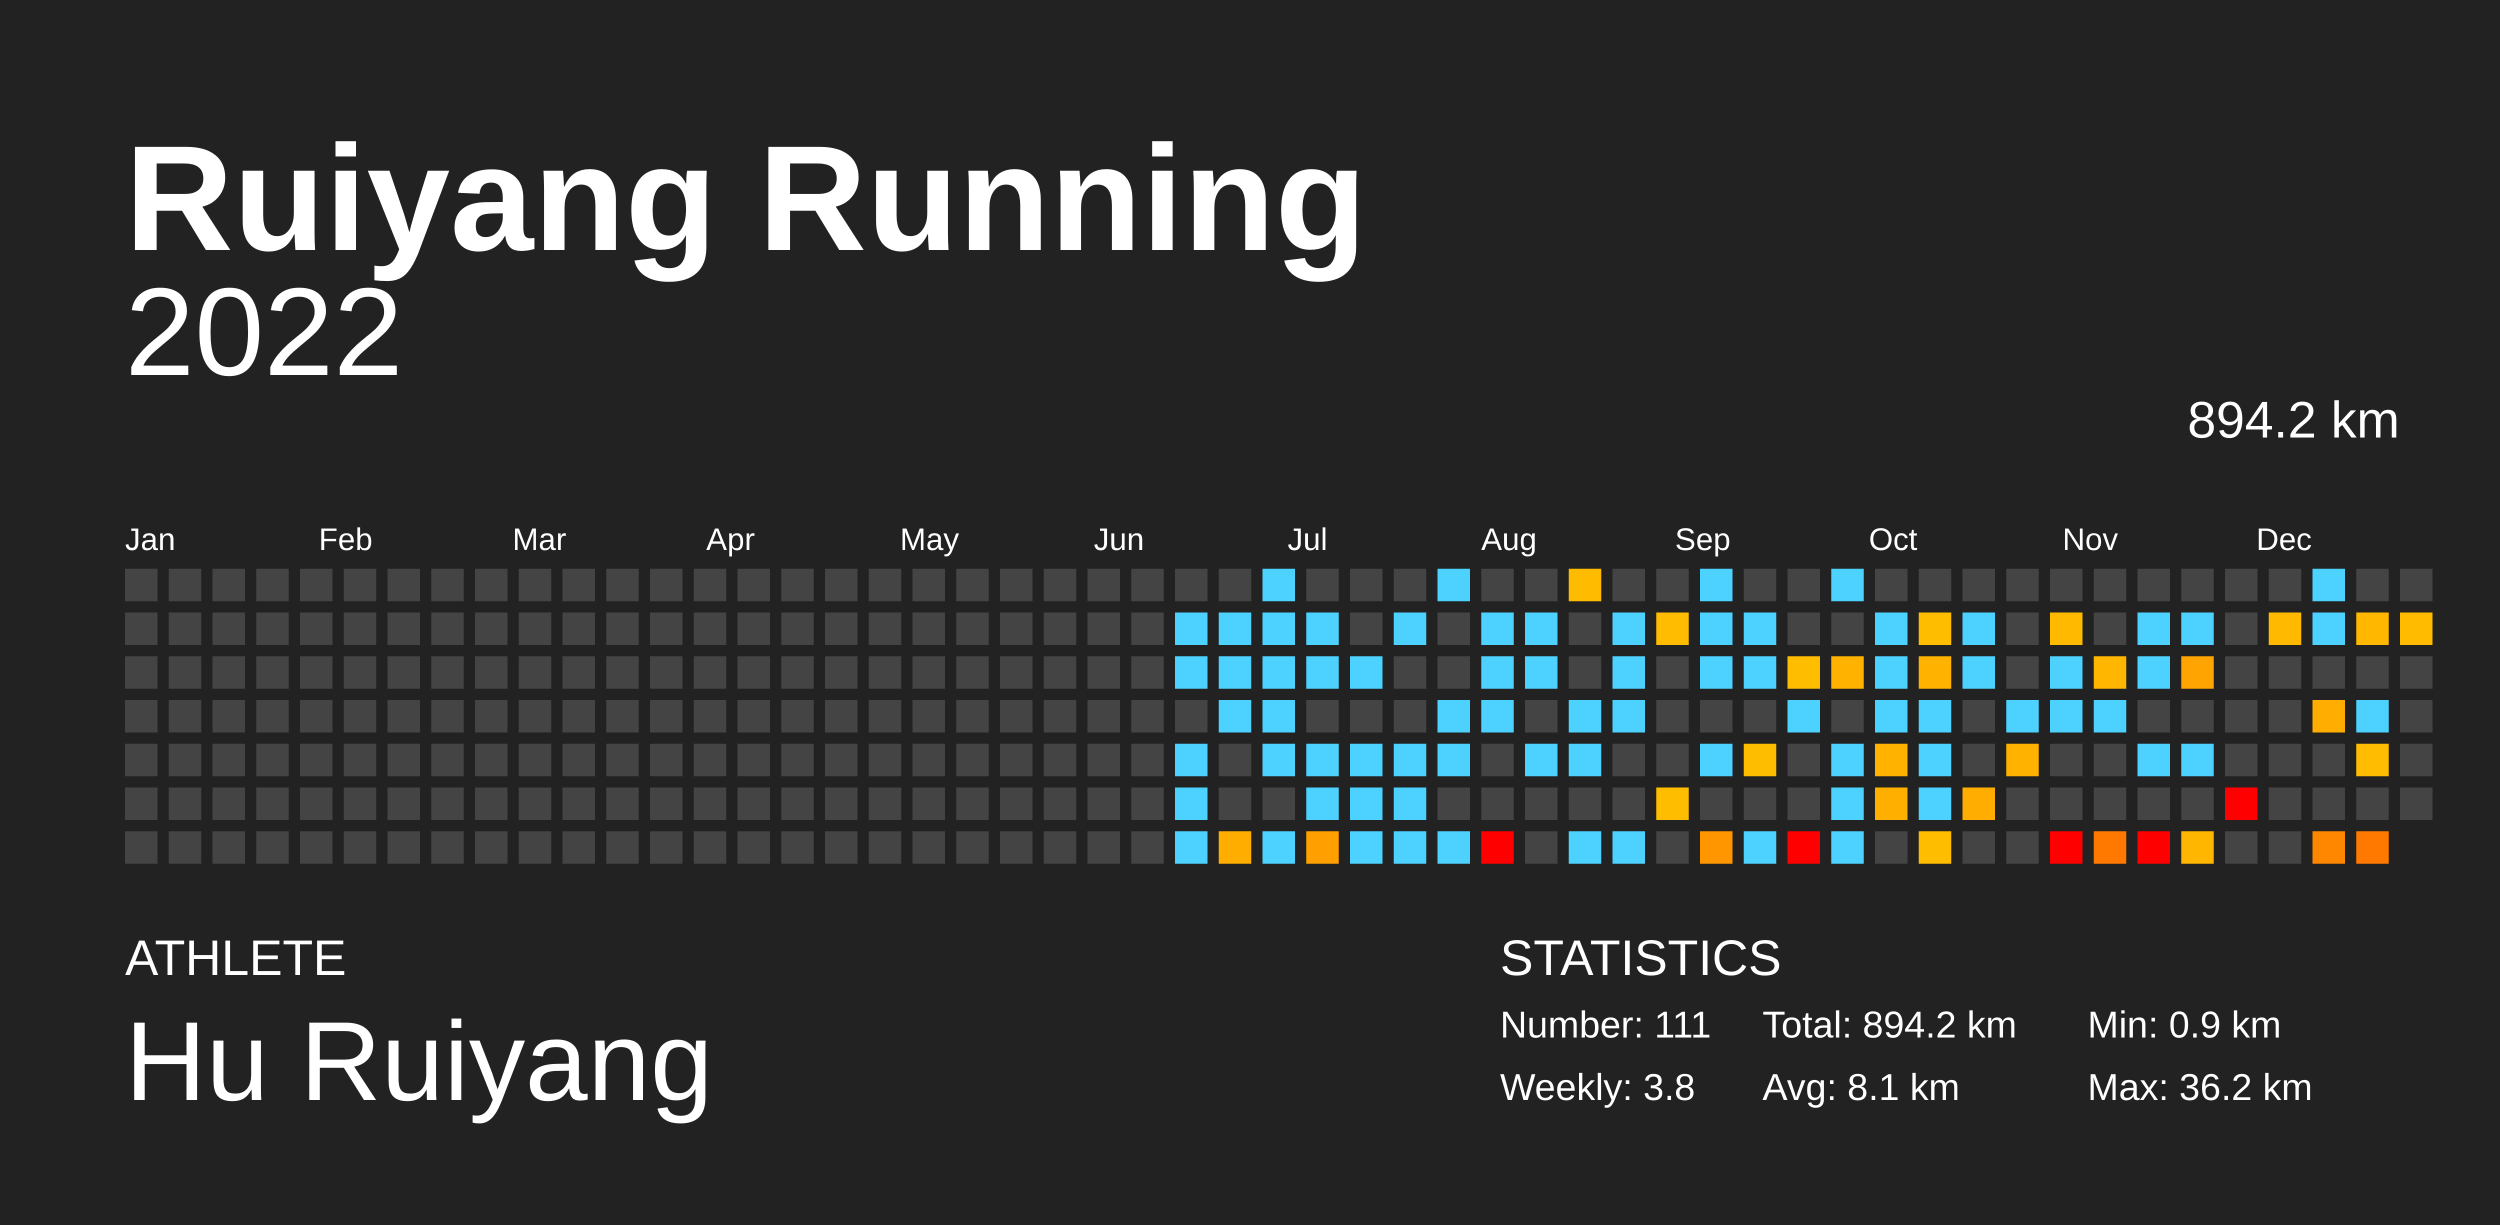
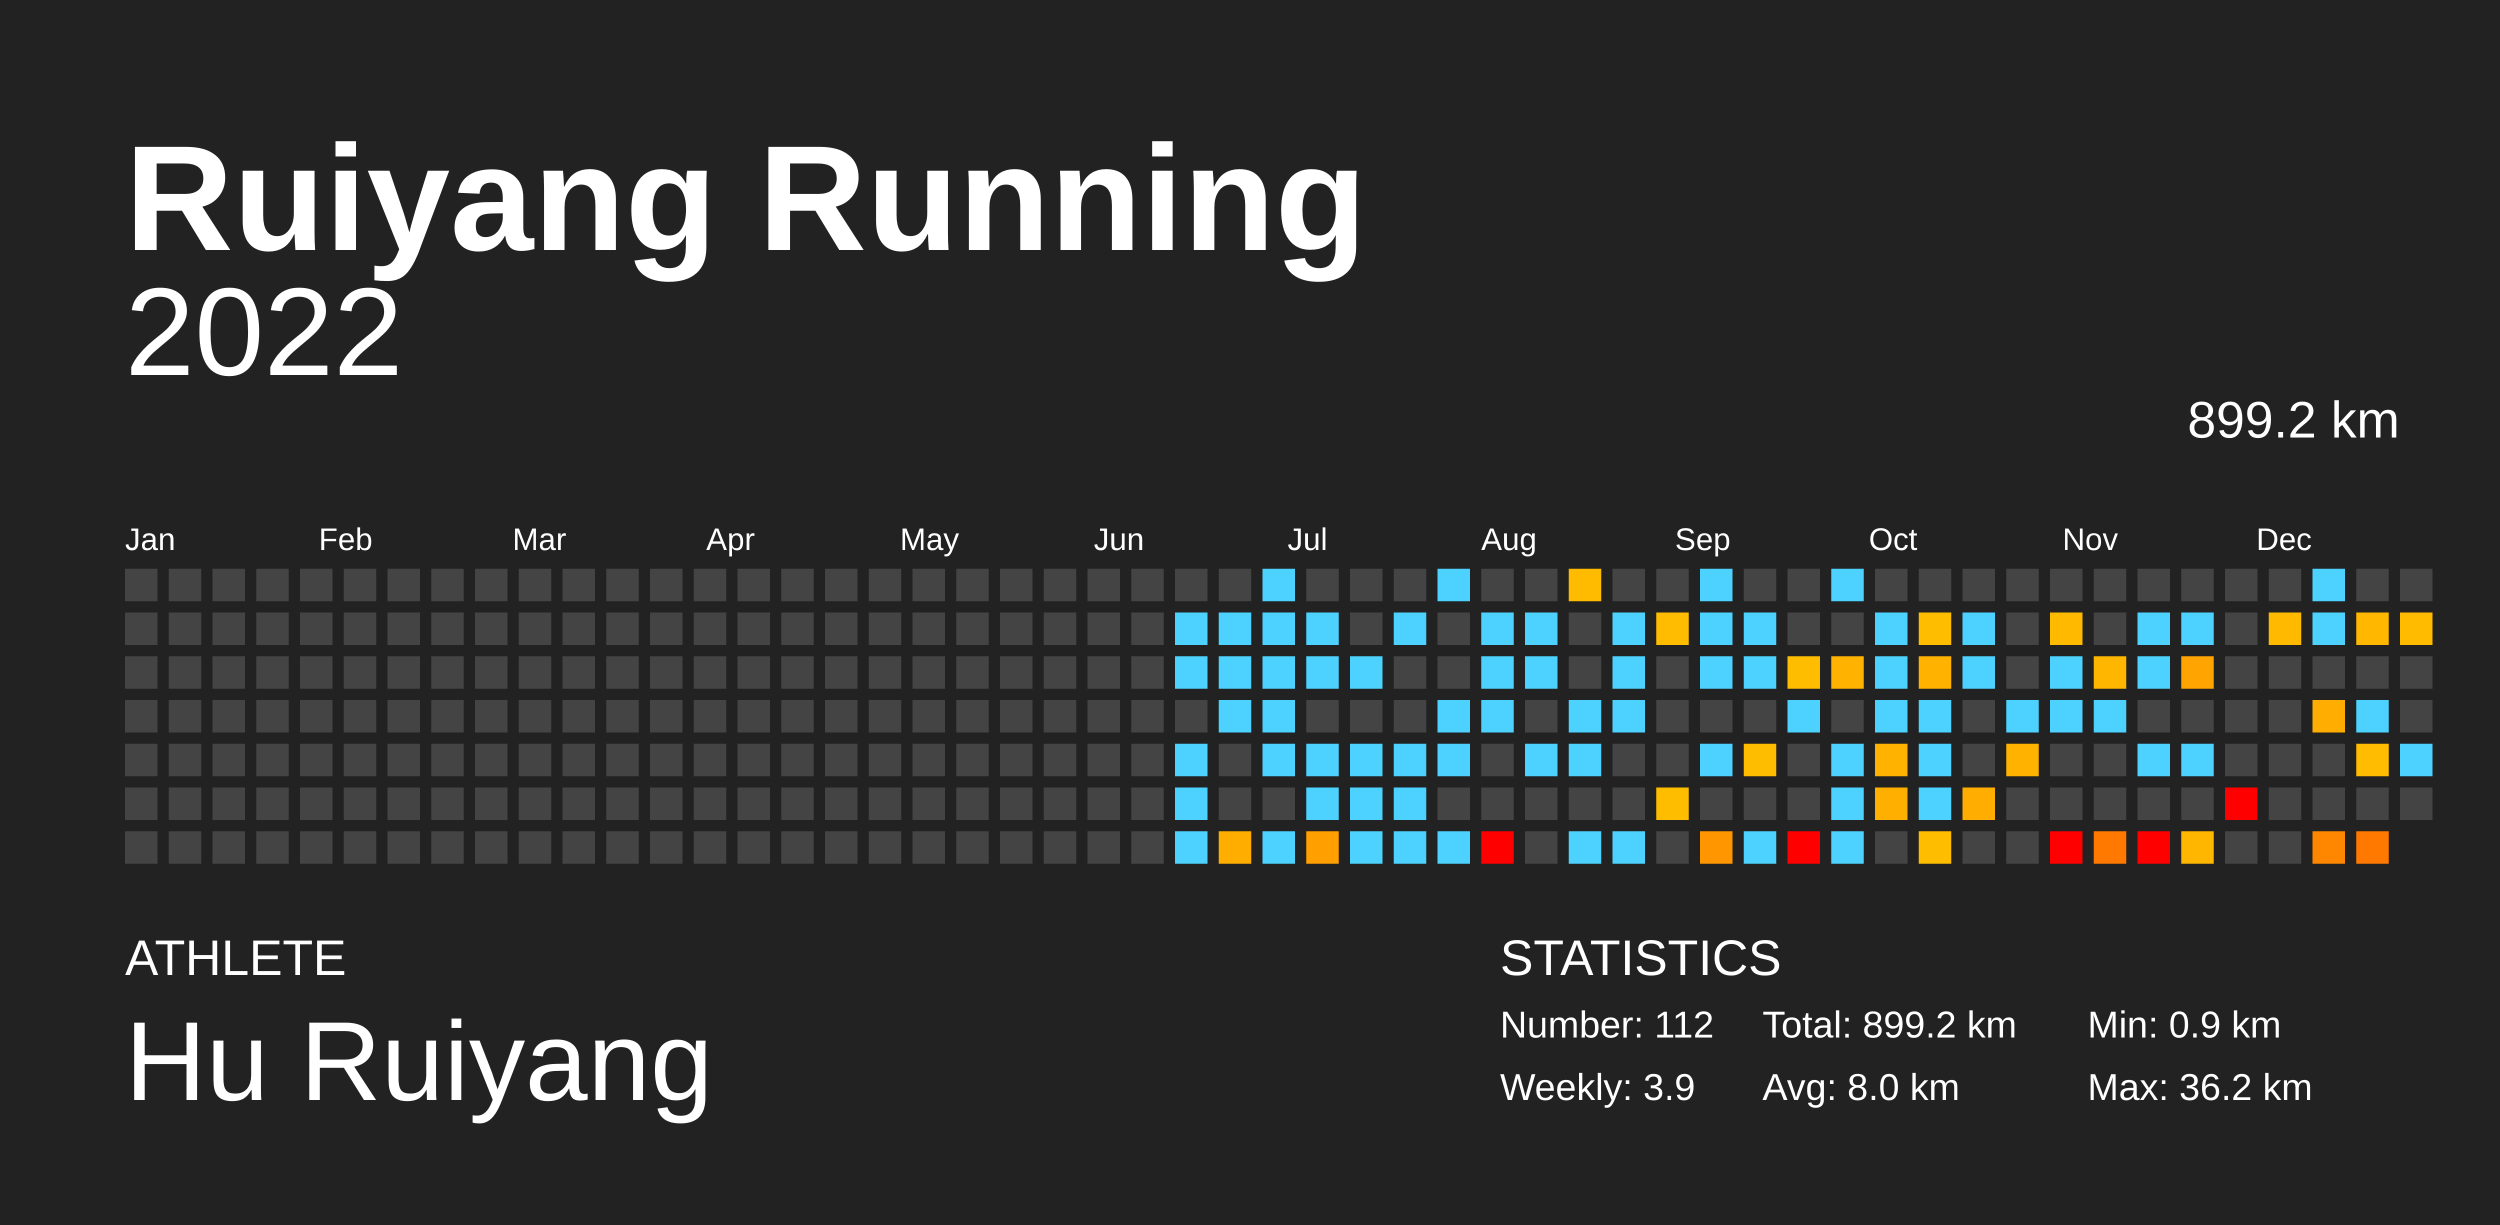
<svg xmlns="http://www.w3.org/2000/svg" baseProfile="full" height="98mm" version="1.1" viewBox="0,0,200,98" width="200mm">
  <defs />
  <rect fill="#222222" height="98" width="200" x="0" y="0" />
  <text fill="#FFFFFF" style="font-size:12px; font-family:Arial; font-weight:bold;" x="10" y="20">Ruiyang Running</text>
  <text fill="#FFFFFF" style="font-size:4px; font-family:Arial" x="10" y="78">ATHLETE</text>
  <text fill="#FFFFFF" style="font-size:9px; font-family:Arial" x="10" y="88">Hu Ruiyang</text>
  <text fill="#FFFFFF" style="font-size:4px; font-family:Arial" x="120" y="78">STATISTICS</text>
-   <text fill="#FFFFFF" style="font-size:3px; font-family:Arial" x="120" y="83">Number: 111</text>
-   <text fill="#FFFFFF" style="font-size:3px; font-family:Arial" x="120" y="88">Weekly: 3.8</text>
-   <text fill="#FFFFFF" style="font-size:3px; font-family:Arial" x="141" y="83">Total: 894.2 km</text>
-   <text fill="#FFFFFF" style="font-size:3px; font-family:Arial" x="141" y="88">Avg: 8.1 km</text>
+   <text fill="#FFFFFF" style="font-size:3px; font-family:Arial" x="120" y="83">Number: 112</text>
+   <text fill="#FFFFFF" style="font-size:3px; font-family:Arial" x="120" y="88">Weekly: 3.9</text>
+   <text fill="#FFFFFF" style="font-size:3px; font-family:Arial" x="141" y="83">Total: 899.2 km</text>
+   <text fill="#FFFFFF" style="font-size:3px; font-family:Arial" x="141" y="88">Avg: 8.0 km</text>
  <text fill="#FFFFFF" style="font-size:3px; font-family:Arial" x="167" y="83">Min: 0.9 km</text>
  <text fill="#FFFFFF" style="font-size:3px; font-family:Arial" x="167" y="88">Max: 36.2 km</text>
  <text alignment-baseline="hanging" fill="#FFFFFF" style="font-size:10.0px; font-family:Arial;" x="10" y="30">2022</text>
-   <text alignment-baseline="hanging" fill="#FFFFFF" style="font-size:4.125px; font-family:Arial;" x="175" y="35">894.2 km</text>
+   <text alignment-baseline="hanging" fill="#FFFFFF" style="font-size:4.125px; font-family:Arial;" x="175" y="35">899.2 km</text>
  <text fill="#FFFFFF" style="font-size:2.5px; font-family:Arial" x="10.0" y="44">Jan</text>
  <text fill="#FFFFFF" style="font-size:2.5px; font-family:Arial" x="25.5" y="44">Feb</text>
  <text fill="#FFFFFF" style="font-size:2.5px; font-family:Arial" x="41.0" y="44">Mar</text>
  <text fill="#FFFFFF" style="font-size:2.5px; font-family:Arial" x="56.5" y="44">Apr</text>
  <text fill="#FFFFFF" style="font-size:2.5px; font-family:Arial" x="72.0" y="44">May</text>
  <text fill="#FFFFFF" style="font-size:2.5px; font-family:Arial" x="87.5" y="44">Jun</text>
  <text fill="#FFFFFF" style="font-size:2.5px; font-family:Arial" x="103.0" y="44">Jul</text>
  <text fill="#FFFFFF" style="font-size:2.5px; font-family:Arial" x="118.5" y="44">Aug</text>
  <text fill="#FFFFFF" style="font-size:2.5px; font-family:Arial" x="134.0" y="44">Sep</text>
  <text fill="#FFFFFF" style="font-size:2.5px; font-family:Arial" x="149.5" y="44">Oct</text>
  <text fill="#FFFFFF" style="font-size:2.5px; font-family:Arial" x="165.0" y="44">Nov</text>
  <text fill="#FFFFFF" style="font-size:2.5px; font-family:Arial" x="180.5" y="44">Dec</text>
  <rect fill="#444444" height="2.6" width="2.6" x="10.0" y="45.5" />
  <rect fill="#444444" height="2.6" width="2.6" x="10.0" y="49.0" />
  <rect fill="#444444" height="2.6" width="2.6" x="10.0" y="52.5" />
  <rect fill="#444444" height="2.6" width="2.6" x="10.0" y="56.0" />
  <rect fill="#444444" height="2.6" width="2.6" x="10.0" y="59.5" />
  <rect fill="#444444" height="2.6" width="2.6" x="10.0" y="63.0" />
  <rect fill="#444444" height="2.6" width="2.6" x="10.0" y="66.5" />
  <rect fill="#444444" height="2.6" width="2.6" x="13.5" y="45.5" />
  <rect fill="#444444" height="2.6" width="2.6" x="13.5" y="49.0" />
  <rect fill="#444444" height="2.6" width="2.6" x="13.5" y="52.5" />
  <rect fill="#444444" height="2.6" width="2.6" x="13.5" y="56.0" />
  <rect fill="#444444" height="2.6" width="2.6" x="13.5" y="59.5" />
  <rect fill="#444444" height="2.6" width="2.6" x="13.5" y="63.0" />
  <rect fill="#444444" height="2.6" width="2.6" x="13.5" y="66.5" />
  <rect fill="#444444" height="2.6" width="2.6" x="17.0" y="45.5" />
  <rect fill="#444444" height="2.6" width="2.6" x="17.0" y="49.0" />
  <rect fill="#444444" height="2.6" width="2.6" x="17.0" y="52.5" />
  <rect fill="#444444" height="2.6" width="2.6" x="17.0" y="56.0" />
  <rect fill="#444444" height="2.6" width="2.6" x="17.0" y="59.5" />
  <rect fill="#444444" height="2.6" width="2.6" x="17.0" y="63.0" />
  <rect fill="#444444" height="2.6" width="2.6" x="17.0" y="66.5" />
  <rect fill="#444444" height="2.6" width="2.6" x="20.5" y="45.5" />
  <rect fill="#444444" height="2.6" width="2.6" x="20.5" y="49.0" />
  <rect fill="#444444" height="2.6" width="2.6" x="20.5" y="52.5" />
  <rect fill="#444444" height="2.6" width="2.6" x="20.5" y="56.0" />
  <rect fill="#444444" height="2.6" width="2.6" x="20.5" y="59.5" />
  <rect fill="#444444" height="2.6" width="2.6" x="20.5" y="63.0" />
  <rect fill="#444444" height="2.6" width="2.6" x="20.5" y="66.5" />
  <rect fill="#444444" height="2.6" width="2.6" x="24.0" y="45.5" />
  <rect fill="#444444" height="2.6" width="2.6" x="24.0" y="49.0" />
  <rect fill="#444444" height="2.6" width="2.6" x="24.0" y="52.5" />
  <rect fill="#444444" height="2.6" width="2.6" x="24.0" y="56.0" />
  <rect fill="#444444" height="2.6" width="2.6" x="24.0" y="59.5" />
  <rect fill="#444444" height="2.6" width="2.6" x="24.0" y="63.0" />
  <rect fill="#444444" height="2.6" width="2.6" x="24.0" y="66.5" />
  <rect fill="#444444" height="2.6" width="2.6" x="27.5" y="45.5" />
  <rect fill="#444444" height="2.6" width="2.6" x="27.5" y="49.0" />
  <rect fill="#444444" height="2.6" width="2.6" x="27.5" y="52.5" />
  <rect fill="#444444" height="2.6" width="2.6" x="27.5" y="56.0" />
  <rect fill="#444444" height="2.6" width="2.6" x="27.5" y="59.5" />
  <rect fill="#444444" height="2.6" width="2.6" x="27.5" y="63.0" />
  <rect fill="#444444" height="2.6" width="2.6" x="27.5" y="66.5" />
  <rect fill="#444444" height="2.6" width="2.6" x="31.0" y="45.5" />
  <rect fill="#444444" height="2.6" width="2.6" x="31.0" y="49.0" />
  <rect fill="#444444" height="2.6" width="2.6" x="31.0" y="52.5" />
  <rect fill="#444444" height="2.6" width="2.6" x="31.0" y="56.0" />
  <rect fill="#444444" height="2.6" width="2.6" x="31.0" y="59.5" />
  <rect fill="#444444" height="2.6" width="2.6" x="31.0" y="63.0" />
  <rect fill="#444444" height="2.6" width="2.6" x="31.0" y="66.5" />
  <rect fill="#444444" height="2.6" width="2.6" x="34.5" y="45.5" />
  <rect fill="#444444" height="2.6" width="2.6" x="34.5" y="49.0" />
  <rect fill="#444444" height="2.6" width="2.6" x="34.5" y="52.5" />
  <rect fill="#444444" height="2.6" width="2.6" x="34.5" y="56.0" />
  <rect fill="#444444" height="2.6" width="2.6" x="34.5" y="59.5" />
  <rect fill="#444444" height="2.6" width="2.6" x="34.5" y="63.0" />
  <rect fill="#444444" height="2.6" width="2.6" x="34.5" y="66.5" />
  <rect fill="#444444" height="2.6" width="2.6" x="38.0" y="45.5" />
  <rect fill="#444444" height="2.6" width="2.6" x="38.0" y="49.0" />
  <rect fill="#444444" height="2.6" width="2.6" x="38.0" y="52.5" />
  <rect fill="#444444" height="2.6" width="2.6" x="38.0" y="56.0" />
  <rect fill="#444444" height="2.6" width="2.6" x="38.0" y="59.5" />
  <rect fill="#444444" height="2.6" width="2.6" x="38.0" y="63.0" />
  <rect fill="#444444" height="2.6" width="2.6" x="38.0" y="66.5" />
  <rect fill="#444444" height="2.6" width="2.6" x="41.5" y="45.5" />
  <rect fill="#444444" height="2.6" width="2.6" x="41.5" y="49.0" />
  <rect fill="#444444" height="2.6" width="2.6" x="41.5" y="52.5" />
  <rect fill="#444444" height="2.6" width="2.6" x="41.5" y="56.0" />
  <rect fill="#444444" height="2.6" width="2.6" x="41.5" y="59.5" />
  <rect fill="#444444" height="2.6" width="2.6" x="41.5" y="63.0" />
  <rect fill="#444444" height="2.6" width="2.6" x="41.5" y="66.5" />
  <rect fill="#444444" height="2.6" width="2.6" x="45.0" y="45.5" />
  <rect fill="#444444" height="2.6" width="2.6" x="45.0" y="49.0" />
  <rect fill="#444444" height="2.6" width="2.6" x="45.0" y="52.5" />
  <rect fill="#444444" height="2.6" width="2.6" x="45.0" y="56.0" />
  <rect fill="#444444" height="2.6" width="2.6" x="45.0" y="59.5" />
  <rect fill="#444444" height="2.6" width="2.6" x="45.0" y="63.0" />
  <rect fill="#444444" height="2.6" width="2.6" x="45.0" y="66.5" />
  <rect fill="#444444" height="2.6" width="2.6" x="48.5" y="45.5" />
  <rect fill="#444444" height="2.6" width="2.6" x="48.5" y="49.0" />
  <rect fill="#444444" height="2.6" width="2.6" x="48.5" y="52.5" />
  <rect fill="#444444" height="2.6" width="2.6" x="48.5" y="56.0" />
  <rect fill="#444444" height="2.6" width="2.6" x="48.5" y="59.5" />
  <rect fill="#444444" height="2.6" width="2.6" x="48.5" y="63.0" />
  <rect fill="#444444" height="2.6" width="2.6" x="48.5" y="66.5" />
  <rect fill="#444444" height="2.6" width="2.6" x="52.0" y="45.5" />
  <rect fill="#444444" height="2.6" width="2.6" x="52.0" y="49.0" />
  <rect fill="#444444" height="2.6" width="2.6" x="52.0" y="52.5" />
  <rect fill="#444444" height="2.6" width="2.6" x="52.0" y="56.0" />
  <rect fill="#444444" height="2.6" width="2.6" x="52.0" y="59.5" />
  <rect fill="#444444" height="2.6" width="2.6" x="52.0" y="63.0" />
  <rect fill="#444444" height="2.6" width="2.6" x="52.0" y="66.5" />
  <rect fill="#444444" height="2.6" width="2.6" x="55.5" y="45.5" />
  <rect fill="#444444" height="2.6" width="2.6" x="55.5" y="49.0" />
  <rect fill="#444444" height="2.6" width="2.6" x="55.5" y="52.5" />
  <rect fill="#444444" height="2.6" width="2.6" x="55.5" y="56.0" />
  <rect fill="#444444" height="2.6" width="2.6" x="55.5" y="59.5" />
  <rect fill="#444444" height="2.6" width="2.6" x="55.5" y="63.0" />
  <rect fill="#444444" height="2.6" width="2.6" x="55.5" y="66.5" />
  <rect fill="#444444" height="2.6" width="2.6" x="59.0" y="45.5" />
  <rect fill="#444444" height="2.6" width="2.6" x="59.0" y="49.0" />
  <rect fill="#444444" height="2.6" width="2.6" x="59.0" y="52.5" />
  <rect fill="#444444" height="2.6" width="2.6" x="59.0" y="56.0" />
  <rect fill="#444444" height="2.6" width="2.6" x="59.0" y="59.5" />
  <rect fill="#444444" height="2.6" width="2.6" x="59.0" y="63.0" />
  <rect fill="#444444" height="2.6" width="2.6" x="59.0" y="66.5" />
  <rect fill="#444444" height="2.6" width="2.6" x="62.5" y="45.5" />
  <rect fill="#444444" height="2.6" width="2.6" x="62.5" y="49.0" />
  <rect fill="#444444" height="2.6" width="2.6" x="62.5" y="52.5" />
  <rect fill="#444444" height="2.6" width="2.6" x="62.5" y="56.0" />
  <rect fill="#444444" height="2.6" width="2.6" x="62.5" y="59.5" />
  <rect fill="#444444" height="2.6" width="2.6" x="62.5" y="63.0" />
  <rect fill="#444444" height="2.6" width="2.6" x="62.5" y="66.5" />
  <rect fill="#444444" height="2.6" width="2.6" x="66.0" y="45.5" />
  <rect fill="#444444" height="2.6" width="2.6" x="66.0" y="49.0" />
  <rect fill="#444444" height="2.6" width="2.6" x="66.0" y="52.5" />
  <rect fill="#444444" height="2.6" width="2.6" x="66.0" y="56.0" />
  <rect fill="#444444" height="2.6" width="2.6" x="66.0" y="59.5" />
  <rect fill="#444444" height="2.6" width="2.6" x="66.0" y="63.0" />
  <rect fill="#444444" height="2.6" width="2.6" x="66.0" y="66.5" />
  <rect fill="#444444" height="2.6" width="2.6" x="69.5" y="45.5" />
  <rect fill="#444444" height="2.6" width="2.6" x="69.5" y="49.0" />
  <rect fill="#444444" height="2.6" width="2.6" x="69.5" y="52.5" />
  <rect fill="#444444" height="2.6" width="2.6" x="69.5" y="56.0" />
  <rect fill="#444444" height="2.6" width="2.6" x="69.5" y="59.5" />
  <rect fill="#444444" height="2.6" width="2.6" x="69.5" y="63.0" />
  <rect fill="#444444" height="2.6" width="2.6" x="69.5" y="66.5" />
  <rect fill="#444444" height="2.6" width="2.6" x="73.0" y="45.5" />
  <rect fill="#444444" height="2.6" width="2.6" x="73.0" y="49.0" />
  <rect fill="#444444" height="2.6" width="2.6" x="73.0" y="52.5" />
  <rect fill="#444444" height="2.6" width="2.6" x="73.0" y="56.0" />
  <rect fill="#444444" height="2.6" width="2.6" x="73.0" y="59.5" />
  <rect fill="#444444" height="2.6" width="2.6" x="73.0" y="63.0" />
  <rect fill="#444444" height="2.6" width="2.6" x="73.0" y="66.5" />
  <rect fill="#444444" height="2.6" width="2.6" x="76.5" y="45.5" />
  <rect fill="#444444" height="2.6" width="2.6" x="76.5" y="49.0" />
  <rect fill="#444444" height="2.6" width="2.6" x="76.5" y="52.5" />
  <rect fill="#444444" height="2.6" width="2.6" x="76.5" y="56.0" />
  <rect fill="#444444" height="2.6" width="2.6" x="76.5" y="59.5" />
  <rect fill="#444444" height="2.6" width="2.6" x="76.5" y="63.0" />
  <rect fill="#444444" height="2.6" width="2.6" x="76.5" y="66.5" />
  <rect fill="#444444" height="2.6" width="2.6" x="80.0" y="45.5" />
  <rect fill="#444444" height="2.6" width="2.6" x="80.0" y="49.0" />
  <rect fill="#444444" height="2.6" width="2.6" x="80.0" y="52.5" />
  <rect fill="#444444" height="2.6" width="2.6" x="80.0" y="56.0" />
  <rect fill="#444444" height="2.6" width="2.6" x="80.0" y="59.5" />
  <rect fill="#444444" height="2.6" width="2.6" x="80.0" y="63.0" />
  <rect fill="#444444" height="2.6" width="2.6" x="80.0" y="66.5" />
  <rect fill="#444444" height="2.6" width="2.6" x="83.5" y="45.5" />
  <rect fill="#444444" height="2.6" width="2.6" x="83.5" y="49.0" />
  <rect fill="#444444" height="2.6" width="2.6" x="83.5" y="52.5" />
  <rect fill="#444444" height="2.6" width="2.6" x="83.5" y="56.0" />
  <rect fill="#444444" height="2.6" width="2.6" x="83.5" y="59.5" />
  <rect fill="#444444" height="2.6" width="2.6" x="83.5" y="63.0" />
  <rect fill="#444444" height="2.6" width="2.6" x="83.5" y="66.5" />
  <rect fill="#444444" height="2.6" width="2.6" x="87.0" y="45.5" />
  <rect fill="#444444" height="2.6" width="2.6" x="87.0" y="49.0" />
  <rect fill="#444444" height="2.6" width="2.6" x="87.0" y="52.5" />
  <rect fill="#444444" height="2.6" width="2.6" x="87.0" y="56.0" />
  <rect fill="#444444" height="2.6" width="2.6" x="87.0" y="59.5" />
  <rect fill="#444444" height="2.6" width="2.6" x="87.0" y="63.0" />
  <rect fill="#444444" height="2.6" width="2.6" x="87.0" y="66.5" />
  <rect fill="#444444" height="2.6" width="2.6" x="90.5" y="45.5" />
  <rect fill="#444444" height="2.6" width="2.6" x="90.5" y="49.0" />
  <rect fill="#444444" height="2.6" width="2.6" x="90.5" y="52.5" />
  <rect fill="#444444" height="2.6" width="2.6" x="90.5" y="56.0" />
  <rect fill="#444444" height="2.6" width="2.6" x="90.5" y="59.5" />
  <rect fill="#444444" height="2.6" width="2.6" x="90.5" y="63.0" />
  <rect fill="#444444" height="2.6" width="2.6" x="90.5" y="66.5" />
  <rect fill="#444444" height="2.6" width="2.6" x="94.0" y="45.5" />
  <rect fill="#4dd2ff" height="2.6" width="2.6" x="94.0" y="49.0" />
  <rect fill="#4dd2ff" height="2.6" width="2.6" x="94.0" y="52.5" />
  <rect fill="#444444" height="2.6" width="2.6" x="94.0" y="56.0" />
  <rect fill="#4dd2ff" height="2.6" width="2.6" x="94.0" y="59.5" />
  <rect fill="#4dd2ff" height="2.6" width="2.6" x="94.0" y="63.0" />
  <rect fill="#4dd2ff" height="2.6" width="2.6" x="94.0" y="66.5" />
  <rect fill="#444444" height="2.6" width="2.6" x="97.5" y="45.5" />
  <rect fill="#4dd2ff" height="2.6" width="2.6" x="97.5" y="49.0" />
  <rect fill="#4dd2ff" height="2.6" width="2.6" x="97.5" y="52.5" />
  <rect fill="#4dd2ff" height="2.6" width="2.6" x="97.5" y="56.0" />
  <rect fill="#444444" height="2.6" width="2.6" x="97.5" y="59.5" />
  <rect fill="#444444" height="2.6" width="2.6" x="97.5" y="63.0" />
  <rect fill="#ffae00" height="2.6" width="2.6" x="97.5" y="66.5" />
  <rect fill="#4dd2ff" height="2.6" width="2.6" x="101.0" y="45.5" />
  <rect fill="#4dd2ff" height="2.6" width="2.6" x="101.0" y="49.0" />
  <rect fill="#4dd2ff" height="2.6" width="2.6" x="101.0" y="52.5" />
  <rect fill="#4dd2ff" height="2.6" width="2.6" x="101.0" y="56.0" />
  <rect fill="#4dd2ff" height="2.6" width="2.6" x="101.0" y="59.5" />
  <rect fill="#444444" height="2.6" width="2.6" x="101.0" y="63.0" />
  <rect fill="#4dd2ff" height="2.6" width="2.6" x="101.0" y="66.5" />
  <rect fill="#444444" height="2.6" width="2.6" x="104.5" y="45.5" />
  <rect fill="#4dd2ff" height="2.6" width="2.6" x="104.5" y="49.0" />
  <rect fill="#4dd2ff" height="2.6" width="2.6" x="104.5" y="52.5" />
  <rect fill="#444444" height="2.6" width="2.6" x="104.5" y="56.0" />
  <rect fill="#4dd2ff" height="2.6" width="2.6" x="104.5" y="59.5" />
  <rect fill="#4dd2ff" height="2.6" width="2.6" x="104.5" y="63.0" />
  <rect fill="#ffa000" height="2.6" width="2.6" x="104.5" y="66.5" />
  <rect fill="#444444" height="2.6" width="2.6" x="108.0" y="45.5" />
  <rect fill="#444444" height="2.6" width="2.6" x="108.0" y="49.0" />
  <rect fill="#4dd2ff" height="2.6" width="2.6" x="108.0" y="52.5" />
  <rect fill="#444444" height="2.6" width="2.6" x="108.0" y="56.0" />
  <rect fill="#4dd2ff" height="2.6" width="2.6" x="108.0" y="59.5" />
  <rect fill="#4dd2ff" height="2.6" width="2.6" x="108.0" y="63.0" />
  <rect fill="#4dd2ff" height="2.6" width="2.6" x="108.0" y="66.5" />
  <rect fill="#444444" height="2.6" width="2.6" x="111.5" y="45.5" />
  <rect fill="#4dd2ff" height="2.6" width="2.6" x="111.5" y="49.0" />
  <rect fill="#444444" height="2.6" width="2.6" x="111.5" y="52.5" />
  <rect fill="#444444" height="2.6" width="2.6" x="111.5" y="56.0" />
  <rect fill="#4dd2ff" height="2.6" width="2.6" x="111.5" y="59.5" />
  <rect fill="#4dd2ff" height="2.6" width="2.6" x="111.5" y="63.0" />
  <rect fill="#4dd2ff" height="2.6" width="2.6" x="111.5" y="66.5" />
  <rect fill="#4dd2ff" height="2.6" width="2.6" x="115.0" y="45.5" />
  <rect fill="#444444" height="2.6" width="2.6" x="115.0" y="49.0" />
  <rect fill="#444444" height="2.6" width="2.6" x="115.0" y="52.5" />
  <rect fill="#4dd2ff" height="2.6" width="2.6" x="115.0" y="56.0" />
  <rect fill="#4dd2ff" height="2.6" width="2.6" x="115.0" y="59.5" />
  <rect fill="#444444" height="2.6" width="2.6" x="115.0" y="63.0" />
  <rect fill="#4dd2ff" height="2.6" width="2.6" x="115.0" y="66.5" />
  <rect fill="#444444" height="2.6" width="2.6" x="118.5" y="45.5" />
  <rect fill="#4dd2ff" height="2.6" width="2.6" x="118.5" y="49.0" />
  <rect fill="#4dd2ff" height="2.6" width="2.6" x="118.5" y="52.5" />
  <rect fill="#4dd2ff" height="2.6" width="2.6" x="118.5" y="56.0" />
  <rect fill="#444444" height="2.6" width="2.6" x="118.5" y="59.5" />
  <rect fill="#444444" height="2.6" width="2.6" x="118.5" y="63.0" />
  <rect fill="red" height="2.6" width="2.6" x="118.5" y="66.5" />
  <rect fill="#444444" height="2.6" width="2.6" x="122.0" y="45.5" />
  <rect fill="#4dd2ff" height="2.6" width="2.6" x="122.0" y="49.0" />
  <rect fill="#4dd2ff" height="2.6" width="2.6" x="122.0" y="52.5" />
  <rect fill="#444444" height="2.6" width="2.6" x="122.0" y="56.0" />
  <rect fill="#4dd2ff" height="2.6" width="2.6" x="122.0" y="59.5" />
  <rect fill="#444444" height="2.6" width="2.6" x="122.0" y="63.0" />
  <rect fill="#444444" height="2.6" width="2.6" x="122.0" y="66.5" />
  <rect fill="#ffbb00" height="2.6" width="2.6" x="125.5" y="45.5" />
  <rect fill="#444444" height="2.6" width="2.6" x="125.5" y="49.0" />
  <rect fill="#444444" height="2.6" width="2.6" x="125.5" y="52.5" />
  <rect fill="#4dd2ff" height="2.6" width="2.6" x="125.5" y="56.0" />
  <rect fill="#4dd2ff" height="2.6" width="2.6" x="125.5" y="59.5" />
  <rect fill="#444444" height="2.6" width="2.6" x="125.5" y="63.0" />
  <rect fill="#4dd2ff" height="2.6" width="2.6" x="125.5" y="66.5" />
  <rect fill="#444444" height="2.6" width="2.6" x="129.0" y="45.5" />
  <rect fill="#4dd2ff" height="2.6" width="2.6" x="129.0" y="49.0" />
  <rect fill="#4dd2ff" height="2.6" width="2.6" x="129.0" y="52.5" />
  <rect fill="#4dd2ff" height="2.6" width="2.6" x="129.0" y="56.0" />
  <rect fill="#444444" height="2.6" width="2.6" x="129.0" y="59.5" />
  <rect fill="#444444" height="2.6" width="2.6" x="129.0" y="63.0" />
  <rect fill="#4dd2ff" height="2.6" width="2.6" x="129.0" y="66.5" />
  <rect fill="#444444" height="2.6" width="2.6" x="132.5" y="45.5" />
  <rect fill="#ffbc00" height="2.6" width="2.6" x="132.5" y="49.0" />
  <rect fill="#444444" height="2.6" width="2.6" x="132.5" y="52.5" />
  <rect fill="#444444" height="2.6" width="2.6" x="132.5" y="56.0" />
  <rect fill="#444444" height="2.6" width="2.6" x="132.5" y="59.5" />
  <rect fill="#ffbd00" height="2.6" width="2.6" x="132.5" y="63.0" />
  <rect fill="#444444" height="2.6" width="2.6" x="132.5" y="66.5" />
  <rect fill="#4dd2ff" height="2.6" width="2.6" x="136.0" y="45.5" />
  <rect fill="#4dd2ff" height="2.6" width="2.6" x="136.0" y="49.0" />
  <rect fill="#4dd2ff" height="2.6" width="2.6" x="136.0" y="52.5" />
  <rect fill="#444444" height="2.6" width="2.6" x="136.0" y="56.0" />
  <rect fill="#4dd2ff" height="2.6" width="2.6" x="136.0" y="59.5" />
  <rect fill="#444444" height="2.6" width="2.6" x="136.0" y="63.0" />
  <rect fill="#ff9600" height="2.6" width="2.6" x="136.0" y="66.5" />
  <rect fill="#444444" height="2.6" width="2.6" x="139.5" y="45.5" />
  <rect fill="#4dd2ff" height="2.6" width="2.6" x="139.5" y="49.0" />
  <rect fill="#4dd2ff" height="2.6" width="2.6" x="139.5" y="52.5" />
  <rect fill="#444444" height="2.6" width="2.6" x="139.5" y="56.0" />
  <rect fill="#ffbd00" height="2.6" width="2.6" x="139.5" y="59.5" />
  <rect fill="#444444" height="2.6" width="2.6" x="139.5" y="63.0" />
  <rect fill="#4dd2ff" height="2.6" width="2.6" x="139.5" y="66.5" />
  <rect fill="#444444" height="2.6" width="2.6" x="143.0" y="45.5" />
  <rect fill="#444444" height="2.6" width="2.6" x="143.0" y="49.0" />
  <rect fill="#ffbd00" height="2.6" width="2.6" x="143.0" y="52.5" />
  <rect fill="#4dd2ff" height="2.6" width="2.6" x="143.0" y="56.0" />
  <rect fill="#444444" height="2.6" width="2.6" x="143.0" y="59.5" />
  <rect fill="#444444" height="2.6" width="2.6" x="143.0" y="63.0" />
  <rect fill="red" height="2.6" width="2.6" x="143.0" y="66.5" />
  <rect fill="#4dd2ff" height="2.6" width="2.6" x="146.5" y="45.5" />
  <rect fill="#444444" height="2.6" width="2.6" x="146.5" y="49.0" />
  <rect fill="#ffb200" height="2.6" width="2.6" x="146.5" y="52.5" />
  <rect fill="#444444" height="2.6" width="2.6" x="146.5" y="56.0" />
  <rect fill="#4dd2ff" height="2.6" width="2.6" x="146.5" y="59.5" />
  <rect fill="#4dd2ff" height="2.6" width="2.6" x="146.5" y="63.0" />
  <rect fill="#4dd2ff" height="2.6" width="2.6" x="146.5" y="66.5" />
  <rect fill="#444444" height="2.6" width="2.6" x="150.0" y="45.5" />
  <rect fill="#4dd2ff" height="2.6" width="2.6" x="150.0" y="49.0" />
  <rect fill="#4dd2ff" height="2.6" width="2.6" x="150.0" y="52.5" />
  <rect fill="#4dd2ff" height="2.6" width="2.6" x="150.0" y="56.0" />
  <rect fill="#ffb200" height="2.6" width="2.6" x="150.0" y="59.5" />
  <rect fill="#ffaf00" height="2.6" width="2.6" x="150.0" y="63.0" />
  <rect fill="#444444" height="2.6" width="2.6" x="150.0" y="66.5" />
  <rect fill="#444444" height="2.6" width="2.6" x="153.5" y="45.5" />
  <rect fill="#ffbd00" height="2.6" width="2.6" x="153.5" y="49.0" />
  <rect fill="#ffb200" height="2.6" width="2.6" x="153.5" y="52.5" />
  <rect fill="#4dd2ff" height="2.6" width="2.6" x="153.5" y="56.0" />
  <rect fill="#4dd2ff" height="2.6" width="2.6" x="153.5" y="59.5" />
  <rect fill="#4dd2ff" height="2.6" width="2.6" x="153.5" y="63.0" />
  <rect fill="#ffbd00" height="2.6" width="2.6" x="153.5" y="66.5" />
  <rect fill="#444444" height="2.6" width="2.6" x="157.0" y="45.5" />
  <rect fill="#4dd2ff" height="2.6" width="2.6" x="157.0" y="49.0" />
  <rect fill="#4dd2ff" height="2.6" width="2.6" x="157.0" y="52.5" />
  <rect fill="#444444" height="2.6" width="2.6" x="157.0" y="56.0" />
  <rect fill="#444444" height="2.6" width="2.6" x="157.0" y="59.5" />
  <rect fill="#ffad00" height="2.6" width="2.6" x="157.0" y="63.0" />
  <rect fill="#444444" height="2.6" width="2.6" x="157.0" y="66.5" />
  <rect fill="#444444" height="2.6" width="2.6" x="160.5" y="45.5" />
  <rect fill="#444444" height="2.6" width="2.6" x="160.5" y="49.0" />
  <rect fill="#444444" height="2.6" width="2.6" x="160.5" y="52.5" />
  <rect fill="#4dd2ff" height="2.6" width="2.6" x="160.5" y="56.0" />
  <rect fill="#ffb200" height="2.6" width="2.6" x="160.5" y="59.5" />
  <rect fill="#444444" height="2.6" width="2.6" x="160.5" y="63.0" />
  <rect fill="#444444" height="2.6" width="2.6" x="160.5" y="66.5" />
  <rect fill="#444444" height="2.6" width="2.6" x="164.0" y="45.5" />
  <rect fill="#ffba00" height="2.6" width="2.6" x="164.0" y="49.0" />
  <rect fill="#4dd2ff" height="2.6" width="2.6" x="164.0" y="52.5" />
  <rect fill="#4dd2ff" height="2.6" width="2.6" x="164.0" y="56.0" />
  <rect fill="#444444" height="2.6" width="2.6" x="164.0" y="59.5" />
  <rect fill="#444444" height="2.6" width="2.6" x="164.0" y="63.0" />
  <rect fill="red" height="2.6" width="2.6" x="164.0" y="66.5" />
  <rect fill="#444444" height="2.6" width="2.6" x="167.5" y="45.5" />
  <rect fill="#444444" height="2.6" width="2.6" x="167.5" y="49.0" />
  <rect fill="#ffb600" height="2.6" width="2.6" x="167.5" y="52.5" />
  <rect fill="#4dd2ff" height="2.6" width="2.6" x="167.5" y="56.0" />
  <rect fill="#444444" height="2.6" width="2.6" x="167.5" y="59.5" />
  <rect fill="#444444" height="2.6" width="2.6" x="167.5" y="63.0" />
  <rect fill="#ff7900" height="2.6" width="2.6" x="167.5" y="66.5" />
  <rect fill="#444444" height="2.6" width="2.6" x="171.0" y="45.5" />
  <rect fill="#4dd2ff" height="2.6" width="2.6" x="171.0" y="49.0" />
  <rect fill="#4dd2ff" height="2.6" width="2.6" x="171.0" y="52.5" />
  <rect fill="#444444" height="2.6" width="2.6" x="171.0" y="56.0" />
  <rect fill="#4dd2ff" height="2.6" width="2.6" x="171.0" y="59.5" />
  <rect fill="#444444" height="2.6" width="2.6" x="171.0" y="63.0" />
  <rect fill="red" height="2.6" width="2.6" x="171.0" y="66.5" />
  <rect fill="#444444" height="2.6" width="2.6" x="174.5" y="45.5" />
  <rect fill="#4dd2ff" height="2.6" width="2.6" x="174.5" y="49.0" />
  <rect fill="#ffa400" height="2.6" width="2.6" x="174.5" y="52.5" />
  <rect fill="#444444" height="2.6" width="2.6" x="174.5" y="56.0" />
  <rect fill="#4dd2ff" height="2.6" width="2.6" x="174.5" y="59.5" />
  <rect fill="#444444" height="2.6" width="2.6" x="174.5" y="63.0" />
  <rect fill="#ffb600" height="2.6" width="2.6" x="174.5" y="66.5" />
  <rect fill="#444444" height="2.6" width="2.6" x="178.0" y="45.5" />
  <rect fill="#444444" height="2.6" width="2.6" x="178.0" y="49.0" />
  <rect fill="#444444" height="2.6" width="2.6" x="178.0" y="52.5" />
  <rect fill="#444444" height="2.6" width="2.6" x="178.0" y="56.0" />
  <rect fill="#444444" height="2.6" width="2.6" x="178.0" y="59.5" />
  <rect fill="red" height="2.6" width="2.6" x="178.0" y="63.0" />
  <rect fill="#444444" height="2.6" width="2.6" x="178.0" y="66.5" />
  <rect fill="#444444" height="2.6" width="2.6" x="181.5" y="45.5" />
  <rect fill="#ffba00" height="2.6" width="2.6" x="181.5" y="49.0" />
  <rect fill="#444444" height="2.6" width="2.6" x="181.5" y="52.5" />
  <rect fill="#444444" height="2.6" width="2.6" x="181.5" y="56.0" />
  <rect fill="#444444" height="2.6" width="2.6" x="181.5" y="59.5" />
  <rect fill="#444444" height="2.6" width="2.6" x="181.5" y="63.0" />
  <rect fill="#444444" height="2.6" width="2.6" x="181.5" y="66.5" />
  <rect fill="#4dd2ff" height="2.6" width="2.6" x="185.0" y="45.5" />
  <rect fill="#4dd2ff" height="2.6" width="2.6" x="185.0" y="49.0" />
  <rect fill="#444444" height="2.6" width="2.6" x="185.0" y="52.5" />
  <rect fill="#ffad00" height="2.6" width="2.6" x="185.0" y="56.0" />
  <rect fill="#444444" height="2.6" width="2.6" x="185.0" y="59.5" />
  <rect fill="#444444" height="2.6" width="2.6" x="185.0" y="63.0" />
  <rect fill="#ff8700" height="2.6" width="2.6" x="185.0" y="66.5" />
  <rect fill="#444444" height="2.6" width="2.6" x="188.5" y="45.5" />
  <rect fill="#ffb700" height="2.6" width="2.6" x="188.5" y="49.0" />
  <rect fill="#444444" height="2.6" width="2.6" x="188.5" y="52.5" />
  <rect fill="#4dd2ff" height="2.6" width="2.6" x="188.5" y="56.0" />
  <rect fill="#ffbc00" height="2.6" width="2.6" x="188.5" y="59.5" />
  <rect fill="#444444" height="2.6" width="2.6" x="188.5" y="63.0" />
  <rect fill="#ff7900" height="2.6" width="2.6" x="188.5" y="66.5" />
  <rect fill="#444444" height="2.6" width="2.6" x="192.0" y="45.5" />
  <rect fill="#ffbb00" height="2.6" width="2.6" x="192.0" y="49.0" />
  <rect fill="#444444" height="2.6" width="2.6" x="192.0" y="52.5" />
  <rect fill="#444444" height="2.6" width="2.6" x="192.0" y="56.0" />
-   <rect fill="#444444" height="2.6" width="2.6" x="192.0" y="59.5" />
+   <rect fill="#4dd2ff" height="2.6" width="2.6" x="192.0" y="59.5" />
  <rect fill="#444444" height="2.6" width="2.6" x="192.0" y="63.0" />
</svg>
